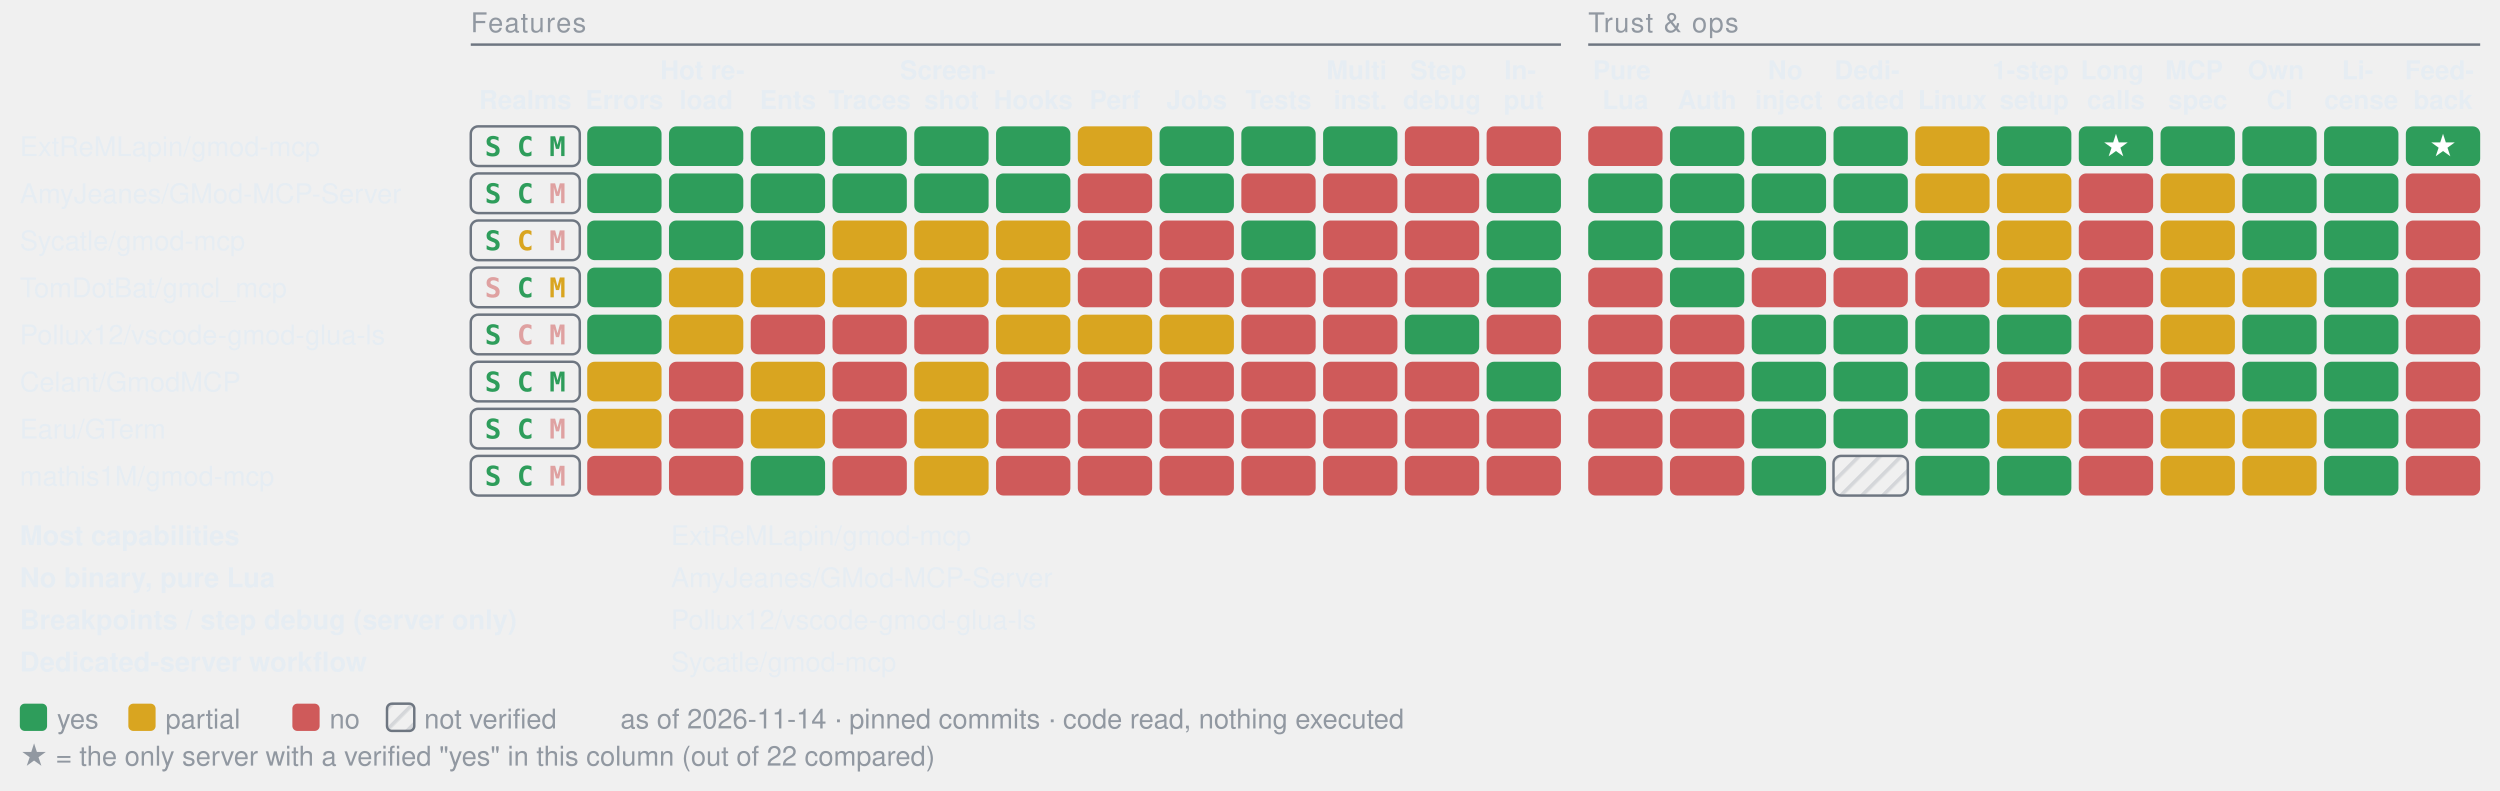
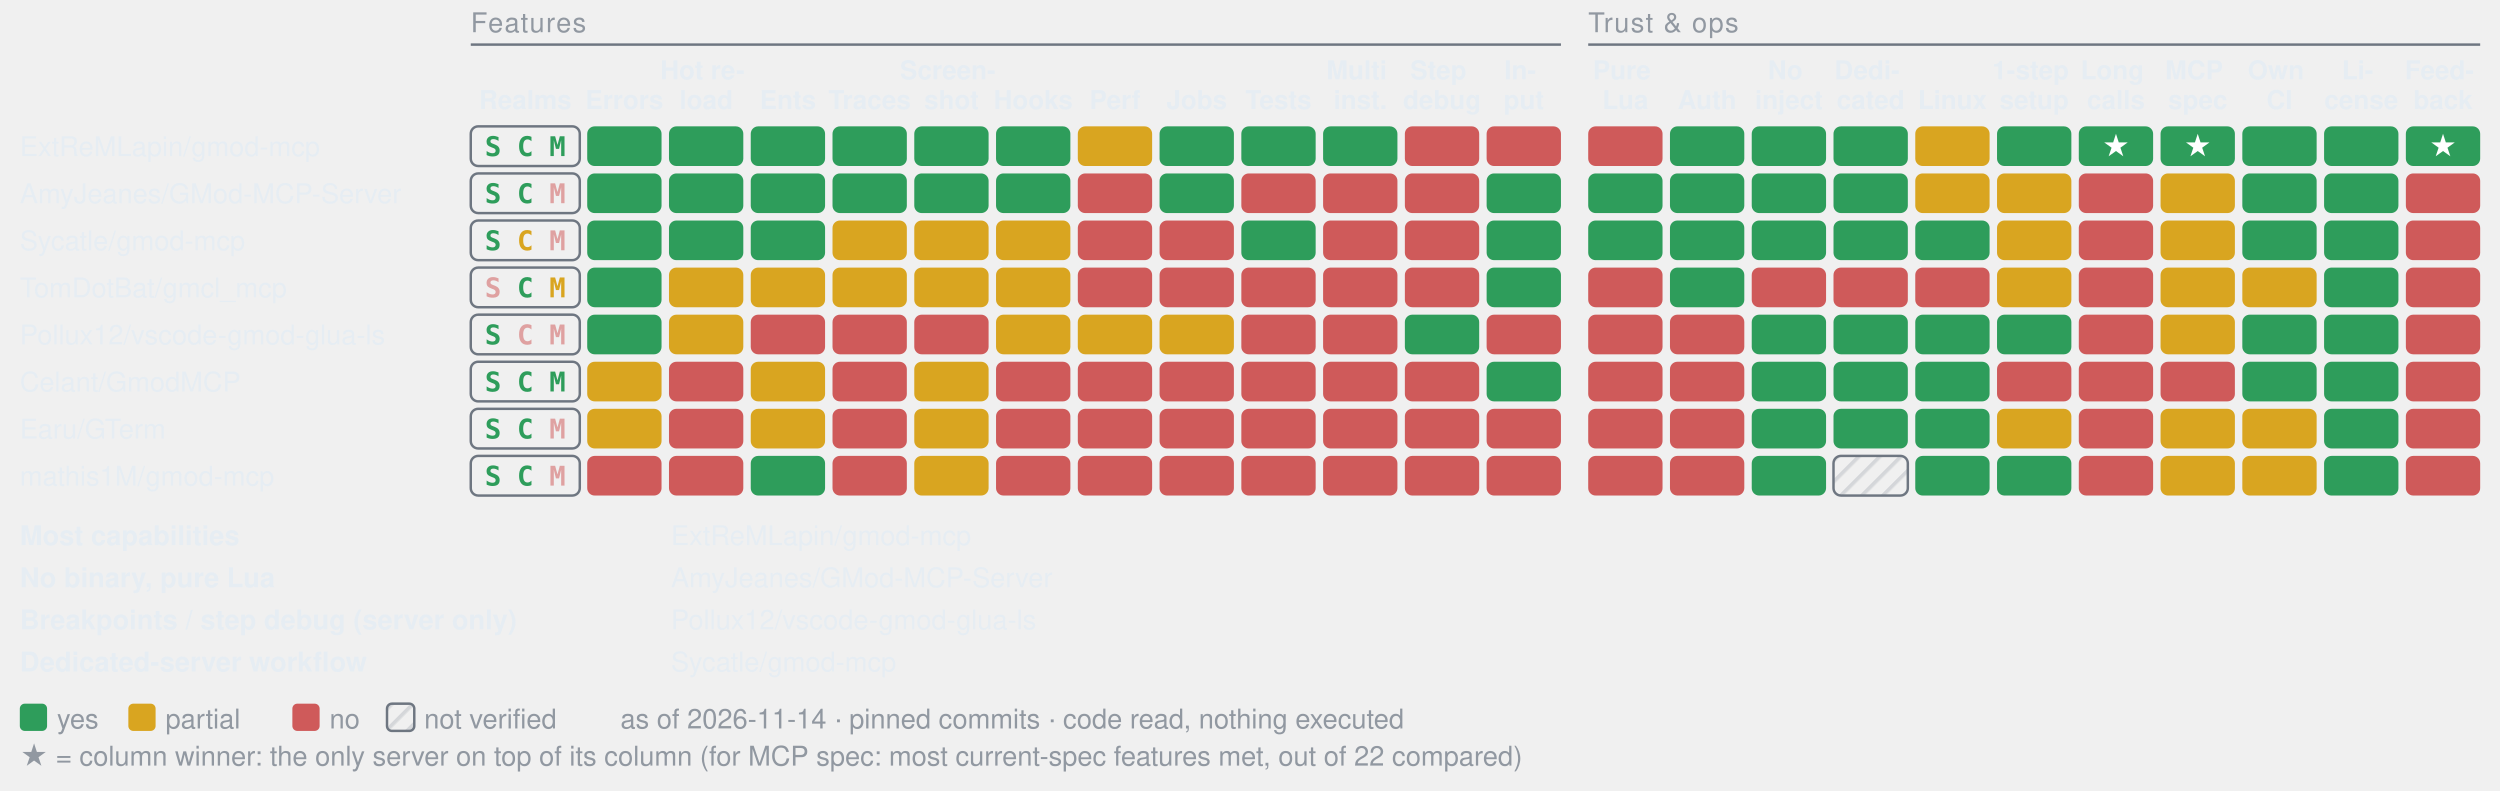
<svg xmlns="http://www.w3.org/2000/svg" width="1009" height="319" viewBox="0 0 1009 319" role="img" aria-label="Comparison of Garry's Mod MCP servers">
  <style>.hdr,.repo,.pick,.pickrepo,.foot,.grp,.realm,.star{font-family:-apple-system,'Segoe UI',Helvetica,Arial,sans-serif}.repo,.pickrepo{font-size:11px;fill:#e6edf3}.pick{font-size:11px;font-weight:700;fill:#e6edf3}.hdr{font-size:10.5px;font-weight:600;fill:#e6edf3}.grp{font-size:11px;letter-spacing:.05em;fill:#9198a1}.grpline{stroke:#6e7681;stroke-width:1}.foot{font-size:11px;fill:#9198a1}.star{font-size:11px;fill:#fff}.realm{font-family:ui-monospace,Menlo,Consolas,monospace;font-size:11px;font-weight:700}.r-yes{fill:#2e9d5b}.r-partial{fill:#d9a520}.r-no{fill:#c94040;opacity:.45}.r-unverified{fill:#9198a1;opacity:.6}.realms{stroke:#6e7681;stroke-width:1}.v-no{opacity:.85}.v-unverified{stroke:#6e7681;stroke-width:1}.hatchline{stroke:#8b949e;stroke-width:3;opacity:.27}</style>
  <defs>
    <pattern id="hatch" patternUnits="userSpaceOnUse" width="6" height="6" patternTransform="rotate(45)">
      <line class="hatchline" x1="0" y1="0" x2="0" y2="6" />
    </pattern>
  </defs>
  <text class="grp" x="190" y="13">Features</text>
  <line class="grpline" x1="190" y1="18" x2="630" y2="18" />
  <text class="grp" x="641" y="13">Trust &amp; ops</text>
  <line class="grpline" x1="641" y1="18" x2="1001" y2="18" />
  <text class="hdr" x="212" text-anchor="middle">
    <tspan x="212" y="44">Realms</tspan>
  </text>
  <text class="hdr" x="252" text-anchor="middle">
    <tspan x="252" y="44">Errors</tspan>
  </text>
  <text class="hdr" x="285" text-anchor="middle">
    <tspan x="285" y="32">Hot re-</tspan>
    <tspan x="285" y="44">load</tspan>
  </text>
  <text class="hdr" x="318" text-anchor="middle">
    <tspan x="318" y="44">Ents</tspan>
  </text>
  <text class="hdr" x="351" text-anchor="middle">
    <tspan x="351" y="44">Traces</tspan>
  </text>
  <text class="hdr" x="384" text-anchor="middle">
    <tspan x="384" y="32">Screen-</tspan>
    <tspan x="384" y="44">shot</tspan>
  </text>
  <text class="hdr" x="417" text-anchor="middle">
    <tspan x="417" y="44">Hooks</tspan>
  </text>
  <text class="hdr" x="450" text-anchor="middle">
    <tspan x="450" y="44">Perf</tspan>
  </text>
  <text class="hdr" x="483" text-anchor="middle">
    <tspan x="483" y="44">Jobs</tspan>
  </text>
  <text class="hdr" x="516" text-anchor="middle">
    <tspan x="516" y="44">Tests</tspan>
  </text>
  <text class="hdr" x="549" text-anchor="middle">
    <tspan x="549" y="32">Multi</tspan>
    <tspan x="549" y="44">inst.</tspan>
  </text>
  <text class="hdr" x="582" text-anchor="middle">
    <tspan x="582" y="32">Step</tspan>
    <tspan x="582" y="44">debug</tspan>
  </text>
  <text class="hdr" x="615" text-anchor="middle">
    <tspan x="615" y="32">In-</tspan>
    <tspan x="615" y="44">put</tspan>
  </text>
  <text class="hdr" x="656" text-anchor="middle">
    <tspan x="656" y="32">Pure</tspan>
    <tspan x="656" y="44">Lua</tspan>
  </text>
  <text class="hdr" x="689" text-anchor="middle">
    <tspan x="689" y="44">Auth</tspan>
  </text>
  <text class="hdr" x="722" text-anchor="middle">
    <tspan x="722" y="32">No</tspan>
    <tspan x="722" y="44">inject</tspan>
  </text>
  <text class="hdr" x="755" text-anchor="middle">
    <tspan x="755" y="32">Dedi-</tspan>
    <tspan x="755" y="44">cated</tspan>
  </text>
  <text class="hdr" x="788" text-anchor="middle">
    <tspan x="788" y="44">Linux</tspan>
  </text>
  <text class="hdr" x="821" text-anchor="middle">
    <tspan x="821" y="32">1-step</tspan>
    <tspan x="821" y="44">setup</tspan>
  </text>
  <text class="hdr" x="854" text-anchor="middle">
    <tspan x="854" y="32">Long</tspan>
    <tspan x="854" y="44">calls</tspan>
  </text>
  <text class="hdr" x="887" text-anchor="middle">
    <tspan x="887" y="32">MCP</tspan>
    <tspan x="887" y="44">spec</tspan>
  </text>
  <text class="hdr" x="920" text-anchor="middle">
    <tspan x="920" y="32">Own</tspan>
    <tspan x="920" y="44">CI</tspan>
  </text>
  <text class="hdr" x="953" text-anchor="middle">
    <tspan x="953" y="32">Li-</tspan>
    <tspan x="953" y="44">cense</tspan>
  </text>
  <text class="hdr" x="986" text-anchor="middle">
    <tspan x="986" y="32">Feed-</tspan>
    <tspan x="986" y="44">back</tspan>
  </text>
  <text class="repo" x="8" y="63">ExtReMLapin/gmod-mcp</text>
  <rect class="cell realms" x="190" y="51" width="44" height="16" rx="3" fill="none" />
  <text class="realm r-yes" x="199" y="63" text-anchor="middle">S</text>
  <text class="realm r-yes" x="212" y="63" text-anchor="middle">C</text>
  <text class="realm r-yes" x="225" y="63" text-anchor="middle">M</text>
  <rect class="cell v-yes" x="237" y="51" width="30" height="16" rx="3" fill="#2e9d5b" />
  <rect class="cell v-yes" x="270" y="51" width="30" height="16" rx="3" fill="#2e9d5b" />
  <rect class="cell v-yes" x="303" y="51" width="30" height="16" rx="3" fill="#2e9d5b" />
  <rect class="cell v-yes" x="336" y="51" width="30" height="16" rx="3" fill="#2e9d5b" />
  <rect class="cell v-yes" x="369" y="51" width="30" height="16" rx="3" fill="#2e9d5b" />
  <rect class="cell v-yes" x="402" y="51" width="30" height="16" rx="3" fill="#2e9d5b" />
  <rect class="cell v-partial" x="435" y="51" width="30" height="16" rx="3" fill="#d9a520" />
  <rect class="cell v-yes" x="468" y="51" width="30" height="16" rx="3" fill="#2e9d5b" />
  <rect class="cell v-yes" x="501" y="51" width="30" height="16" rx="3" fill="#2e9d5b" />
  <rect class="cell v-yes" x="534" y="51" width="30" height="16" rx="3" fill="#2e9d5b" />
  <rect class="cell v-no" x="567" y="51" width="30" height="16" rx="3" fill="#c94040" />
  <rect class="cell v-no" x="600" y="51" width="30" height="16" rx="3" fill="#c94040" />
  <rect class="cell v-no" x="641" y="51" width="30" height="16" rx="3" fill="#c94040" />
  <rect class="cell v-yes" x="674" y="51" width="30" height="16" rx="3" fill="#2e9d5b" />
  <rect class="cell v-yes" x="707" y="51" width="30" height="16" rx="3" fill="#2e9d5b" />
  <rect class="cell v-yes" x="740" y="51" width="30" height="16" rx="3" fill="#2e9d5b" />
  <rect class="cell v-partial" x="773" y="51" width="30" height="16" rx="3" fill="#d9a520" />
  <rect class="cell v-yes" x="806" y="51" width="30" height="16" rx="3" fill="#2e9d5b" />
  <rect class="cell v-yes" x="839" y="51" width="30" height="16" rx="3" fill="#2e9d5b" />
  <text class="star" x="854" y="63" text-anchor="middle">★</text>
  <rect class="cell v-yes" x="872" y="51" width="30" height="16" rx="3" fill="#2e9d5b" />
+   <text class="star" x="887" y="63" text-anchor="middle">★</text>
  <rect class="cell v-yes" x="905" y="51" width="30" height="16" rx="3" fill="#2e9d5b" />
  <rect class="cell v-yes" x="938" y="51" width="30" height="16" rx="3" fill="#2e9d5b" />
  <rect class="cell v-yes" x="971" y="51" width="30" height="16" rx="3" fill="#2e9d5b" />
  <text class="star" x="986" y="63" text-anchor="middle">★</text>
  <text class="repo" x="8" y="82">AmyJeanes/GMod-MCP-Server</text>
  <rect class="cell realms" x="190" y="70" width="44" height="16" rx="3" fill="none" />
  <text class="realm r-yes" x="199" y="82" text-anchor="middle">S</text>
  <text class="realm r-yes" x="212" y="82" text-anchor="middle">C</text>
  <text class="realm r-no" x="225" y="82" text-anchor="middle">M</text>
  <rect class="cell v-yes" x="237" y="70" width="30" height="16" rx="3" fill="#2e9d5b" />
  <rect class="cell v-yes" x="270" y="70" width="30" height="16" rx="3" fill="#2e9d5b" />
  <rect class="cell v-yes" x="303" y="70" width="30" height="16" rx="3" fill="#2e9d5b" />
  <rect class="cell v-yes" x="336" y="70" width="30" height="16" rx="3" fill="#2e9d5b" />
  <rect class="cell v-yes" x="369" y="70" width="30" height="16" rx="3" fill="#2e9d5b" />
  <rect class="cell v-yes" x="402" y="70" width="30" height="16" rx="3" fill="#2e9d5b" />
  <rect class="cell v-no" x="435" y="70" width="30" height="16" rx="3" fill="#c94040" />
  <rect class="cell v-yes" x="468" y="70" width="30" height="16" rx="3" fill="#2e9d5b" />
  <rect class="cell v-no" x="501" y="70" width="30" height="16" rx="3" fill="#c94040" />
  <rect class="cell v-no" x="534" y="70" width="30" height="16" rx="3" fill="#c94040" />
  <rect class="cell v-no" x="567" y="70" width="30" height="16" rx="3" fill="#c94040" />
  <rect class="cell v-yes" x="600" y="70" width="30" height="16" rx="3" fill="#2e9d5b" />
  <rect class="cell v-yes" x="641" y="70" width="30" height="16" rx="3" fill="#2e9d5b" />
  <rect class="cell v-yes" x="674" y="70" width="30" height="16" rx="3" fill="#2e9d5b" />
  <rect class="cell v-yes" x="707" y="70" width="30" height="16" rx="3" fill="#2e9d5b" />
  <rect class="cell v-yes" x="740" y="70" width="30" height="16" rx="3" fill="#2e9d5b" />
  <rect class="cell v-partial" x="773" y="70" width="30" height="16" rx="3" fill="#d9a520" />
  <rect class="cell v-partial" x="806" y="70" width="30" height="16" rx="3" fill="#d9a520" />
  <rect class="cell v-no" x="839" y="70" width="30" height="16" rx="3" fill="#c94040" />
  <rect class="cell v-partial" x="872" y="70" width="30" height="16" rx="3" fill="#d9a520" />
  <rect class="cell v-yes" x="905" y="70" width="30" height="16" rx="3" fill="#2e9d5b" />
  <rect class="cell v-yes" x="938" y="70" width="30" height="16" rx="3" fill="#2e9d5b" />
  <rect class="cell v-no" x="971" y="70" width="30" height="16" rx="3" fill="#c94040" />
  <text class="repo" x="8" y="101">Sycatle/gmod-mcp</text>
  <rect class="cell realms" x="190" y="89" width="44" height="16" rx="3" fill="none" />
  <text class="realm r-yes" x="199" y="101" text-anchor="middle">S</text>
  <text class="realm r-partial" x="212" y="101" text-anchor="middle">C</text>
  <text class="realm r-no" x="225" y="101" text-anchor="middle">M</text>
  <rect class="cell v-yes" x="237" y="89" width="30" height="16" rx="3" fill="#2e9d5b" />
  <rect class="cell v-yes" x="270" y="89" width="30" height="16" rx="3" fill="#2e9d5b" />
  <rect class="cell v-yes" x="303" y="89" width="30" height="16" rx="3" fill="#2e9d5b" />
  <rect class="cell v-partial" x="336" y="89" width="30" height="16" rx="3" fill="#d9a520" />
  <rect class="cell v-partial" x="369" y="89" width="30" height="16" rx="3" fill="#d9a520" />
  <rect class="cell v-partial" x="402" y="89" width="30" height="16" rx="3" fill="#d9a520" />
  <rect class="cell v-no" x="435" y="89" width="30" height="16" rx="3" fill="#c94040" />
  <rect class="cell v-no" x="468" y="89" width="30" height="16" rx="3" fill="#c94040" />
  <rect class="cell v-yes" x="501" y="89" width="30" height="16" rx="3" fill="#2e9d5b" />
  <rect class="cell v-no" x="534" y="89" width="30" height="16" rx="3" fill="#c94040" />
  <rect class="cell v-no" x="567" y="89" width="30" height="16" rx="3" fill="#c94040" />
  <rect class="cell v-yes" x="600" y="89" width="30" height="16" rx="3" fill="#2e9d5b" />
  <rect class="cell v-yes" x="641" y="89" width="30" height="16" rx="3" fill="#2e9d5b" />
  <rect class="cell v-yes" x="674" y="89" width="30" height="16" rx="3" fill="#2e9d5b" />
  <rect class="cell v-yes" x="707" y="89" width="30" height="16" rx="3" fill="#2e9d5b" />
  <rect class="cell v-yes" x="740" y="89" width="30" height="16" rx="3" fill="#2e9d5b" />
  <rect class="cell v-yes" x="773" y="89" width="30" height="16" rx="3" fill="#2e9d5b" />
  <rect class="cell v-partial" x="806" y="89" width="30" height="16" rx="3" fill="#d9a520" />
  <rect class="cell v-no" x="839" y="89" width="30" height="16" rx="3" fill="#c94040" />
  <rect class="cell v-partial" x="872" y="89" width="30" height="16" rx="3" fill="#d9a520" />
  <rect class="cell v-yes" x="905" y="89" width="30" height="16" rx="3" fill="#2e9d5b" />
  <rect class="cell v-yes" x="938" y="89" width="30" height="16" rx="3" fill="#2e9d5b" />
  <rect class="cell v-no" x="971" y="89" width="30" height="16" rx="3" fill="#c94040" />
  <text class="repo" x="8" y="120">TomDotBat/gmcl_mcp</text>
  <rect class="cell realms" x="190" y="108" width="44" height="16" rx="3" fill="none" />
  <text class="realm r-no" x="199" y="120" text-anchor="middle">S</text>
  <text class="realm r-yes" x="212" y="120" text-anchor="middle">C</text>
  <text class="realm r-partial" x="225" y="120" text-anchor="middle">M</text>
  <rect class="cell v-yes" x="237" y="108" width="30" height="16" rx="3" fill="#2e9d5b" />
  <rect class="cell v-partial" x="270" y="108" width="30" height="16" rx="3" fill="#d9a520" />
  <rect class="cell v-partial" x="303" y="108" width="30" height="16" rx="3" fill="#d9a520" />
  <rect class="cell v-partial" x="336" y="108" width="30" height="16" rx="3" fill="#d9a520" />
  <rect class="cell v-partial" x="369" y="108" width="30" height="16" rx="3" fill="#d9a520" />
  <rect class="cell v-partial" x="402" y="108" width="30" height="16" rx="3" fill="#d9a520" />
  <rect class="cell v-no" x="435" y="108" width="30" height="16" rx="3" fill="#c94040" />
  <rect class="cell v-no" x="468" y="108" width="30" height="16" rx="3" fill="#c94040" />
  <rect class="cell v-no" x="501" y="108" width="30" height="16" rx="3" fill="#c94040" />
  <rect class="cell v-no" x="534" y="108" width="30" height="16" rx="3" fill="#c94040" />
  <rect class="cell v-no" x="567" y="108" width="30" height="16" rx="3" fill="#c94040" />
  <rect class="cell v-yes" x="600" y="108" width="30" height="16" rx="3" fill="#2e9d5b" />
  <rect class="cell v-no" x="641" y="108" width="30" height="16" rx="3" fill="#c94040" />
  <rect class="cell v-yes" x="674" y="108" width="30" height="16" rx="3" fill="#2e9d5b" />
  <rect class="cell v-no" x="707" y="108" width="30" height="16" rx="3" fill="#c94040" />
  <rect class="cell v-no" x="740" y="108" width="30" height="16" rx="3" fill="#c94040" />
  <rect class="cell v-no" x="773" y="108" width="30" height="16" rx="3" fill="#c94040" />
  <rect class="cell v-partial" x="806" y="108" width="30" height="16" rx="3" fill="#d9a520" />
  <rect class="cell v-no" x="839" y="108" width="30" height="16" rx="3" fill="#c94040" />
  <rect class="cell v-partial" x="872" y="108" width="30" height="16" rx="3" fill="#d9a520" />
  <rect class="cell v-partial" x="905" y="108" width="30" height="16" rx="3" fill="#d9a520" />
  <rect class="cell v-yes" x="938" y="108" width="30" height="16" rx="3" fill="#2e9d5b" />
  <rect class="cell v-no" x="971" y="108" width="30" height="16" rx="3" fill="#c94040" />
  <text class="repo" x="8" y="139">Pollux12/vscode-gmod-glua-ls</text>
  <rect class="cell realms" x="190" y="127" width="44" height="16" rx="3" fill="none" />
  <text class="realm r-yes" x="199" y="139" text-anchor="middle">S</text>
  <text class="realm r-no" x="212" y="139" text-anchor="middle">C</text>
  <text class="realm r-no" x="225" y="139" text-anchor="middle">M</text>
  <rect class="cell v-yes" x="237" y="127" width="30" height="16" rx="3" fill="#2e9d5b" />
  <rect class="cell v-partial" x="270" y="127" width="30" height="16" rx="3" fill="#d9a520" />
  <rect class="cell v-no" x="303" y="127" width="30" height="16" rx="3" fill="#c94040" />
  <rect class="cell v-no" x="336" y="127" width="30" height="16" rx="3" fill="#c94040" />
  <rect class="cell v-no" x="369" y="127" width="30" height="16" rx="3" fill="#c94040" />
  <rect class="cell v-partial" x="402" y="127" width="30" height="16" rx="3" fill="#d9a520" />
  <rect class="cell v-partial" x="435" y="127" width="30" height="16" rx="3" fill="#d9a520" />
  <rect class="cell v-partial" x="468" y="127" width="30" height="16" rx="3" fill="#d9a520" />
  <rect class="cell v-no" x="501" y="127" width="30" height="16" rx="3" fill="#c94040" />
  <rect class="cell v-no" x="534" y="127" width="30" height="16" rx="3" fill="#c94040" />
  <rect class="cell v-yes" x="567" y="127" width="30" height="16" rx="3" fill="#2e9d5b" />
  <rect class="cell v-no" x="600" y="127" width="30" height="16" rx="3" fill="#c94040" />
  <rect class="cell v-no" x="641" y="127" width="30" height="16" rx="3" fill="#c94040" />
  <rect class="cell v-no" x="674" y="127" width="30" height="16" rx="3" fill="#c94040" />
  <rect class="cell v-yes" x="707" y="127" width="30" height="16" rx="3" fill="#2e9d5b" />
  <rect class="cell v-yes" x="740" y="127" width="30" height="16" rx="3" fill="#2e9d5b" />
  <rect class="cell v-yes" x="773" y="127" width="30" height="16" rx="3" fill="#2e9d5b" />
  <rect class="cell v-yes" x="806" y="127" width="30" height="16" rx="3" fill="#2e9d5b" />
  <rect class="cell v-no" x="839" y="127" width="30" height="16" rx="3" fill="#c94040" />
  <rect class="cell v-partial" x="872" y="127" width="30" height="16" rx="3" fill="#d9a520" />
  <rect class="cell v-yes" x="905" y="127" width="30" height="16" rx="3" fill="#2e9d5b" />
  <rect class="cell v-yes" x="938" y="127" width="30" height="16" rx="3" fill="#2e9d5b" />
  <rect class="cell v-no" x="971" y="127" width="30" height="16" rx="3" fill="#c94040" />
  <text class="repo" x="8" y="158">Celant/GmodMCP</text>
  <rect class="cell realms" x="190" y="146" width="44" height="16" rx="3" fill="none" />
  <text class="realm r-yes" x="199" y="158" text-anchor="middle">S</text>
  <text class="realm r-yes" x="212" y="158" text-anchor="middle">C</text>
  <text class="realm r-yes" x="225" y="158" text-anchor="middle">M</text>
  <rect class="cell v-partial" x="237" y="146" width="30" height="16" rx="3" fill="#d9a520" />
  <rect class="cell v-no" x="270" y="146" width="30" height="16" rx="3" fill="#c94040" />
  <rect class="cell v-partial" x="303" y="146" width="30" height="16" rx="3" fill="#d9a520" />
  <rect class="cell v-no" x="336" y="146" width="30" height="16" rx="3" fill="#c94040" />
  <rect class="cell v-partial" x="369" y="146" width="30" height="16" rx="3" fill="#d9a520" />
  <rect class="cell v-no" x="402" y="146" width="30" height="16" rx="3" fill="#c94040" />
  <rect class="cell v-no" x="435" y="146" width="30" height="16" rx="3" fill="#c94040" />
  <rect class="cell v-no" x="468" y="146" width="30" height="16" rx="3" fill="#c94040" />
  <rect class="cell v-no" x="501" y="146" width="30" height="16" rx="3" fill="#c94040" />
  <rect class="cell v-no" x="534" y="146" width="30" height="16" rx="3" fill="#c94040" />
  <rect class="cell v-no" x="567" y="146" width="30" height="16" rx="3" fill="#c94040" />
  <rect class="cell v-yes" x="600" y="146" width="30" height="16" rx="3" fill="#2e9d5b" />
  <rect class="cell v-no" x="641" y="146" width="30" height="16" rx="3" fill="#c94040" />
  <rect class="cell v-no" x="674" y="146" width="30" height="16" rx="3" fill="#c94040" />
  <rect class="cell v-yes" x="707" y="146" width="30" height="16" rx="3" fill="#2e9d5b" />
  <rect class="cell v-yes" x="740" y="146" width="30" height="16" rx="3" fill="#2e9d5b" />
  <rect class="cell v-yes" x="773" y="146" width="30" height="16" rx="3" fill="#2e9d5b" />
  <rect class="cell v-no" x="806" y="146" width="30" height="16" rx="3" fill="#c94040" />
  <rect class="cell v-no" x="839" y="146" width="30" height="16" rx="3" fill="#c94040" />
  <rect class="cell v-no" x="872" y="146" width="30" height="16" rx="3" fill="#c94040" />
  <rect class="cell v-yes" x="905" y="146" width="30" height="16" rx="3" fill="#2e9d5b" />
  <rect class="cell v-yes" x="938" y="146" width="30" height="16" rx="3" fill="#2e9d5b" />
  <rect class="cell v-no" x="971" y="146" width="30" height="16" rx="3" fill="#c94040" />
  <text class="repo" x="8" y="177">Earu/GTerm</text>
  <rect class="cell realms" x="190" y="165" width="44" height="16" rx="3" fill="none" />
  <text class="realm r-yes" x="199" y="177" text-anchor="middle">S</text>
  <text class="realm r-yes" x="212" y="177" text-anchor="middle">C</text>
  <text class="realm r-no" x="225" y="177" text-anchor="middle">M</text>
  <rect class="cell v-partial" x="237" y="165" width="30" height="16" rx="3" fill="#d9a520" />
  <rect class="cell v-no" x="270" y="165" width="30" height="16" rx="3" fill="#c94040" />
  <rect class="cell v-partial" x="303" y="165" width="30" height="16" rx="3" fill="#d9a520" />
  <rect class="cell v-no" x="336" y="165" width="30" height="16" rx="3" fill="#c94040" />
  <rect class="cell v-partial" x="369" y="165" width="30" height="16" rx="3" fill="#d9a520" />
  <rect class="cell v-no" x="402" y="165" width="30" height="16" rx="3" fill="#c94040" />
  <rect class="cell v-no" x="435" y="165" width="30" height="16" rx="3" fill="#c94040" />
  <rect class="cell v-no" x="468" y="165" width="30" height="16" rx="3" fill="#c94040" />
  <rect class="cell v-no" x="501" y="165" width="30" height="16" rx="3" fill="#c94040" />
  <rect class="cell v-no" x="534" y="165" width="30" height="16" rx="3" fill="#c94040" />
  <rect class="cell v-no" x="567" y="165" width="30" height="16" rx="3" fill="#c94040" />
  <rect class="cell v-no" x="600" y="165" width="30" height="16" rx="3" fill="#c94040" />
  <rect class="cell v-no" x="641" y="165" width="30" height="16" rx="3" fill="#c94040" />
  <rect class="cell v-no" x="674" y="165" width="30" height="16" rx="3" fill="#c94040" />
  <rect class="cell v-yes" x="707" y="165" width="30" height="16" rx="3" fill="#2e9d5b" />
  <rect class="cell v-yes" x="740" y="165" width="30" height="16" rx="3" fill="#2e9d5b" />
  <rect class="cell v-yes" x="773" y="165" width="30" height="16" rx="3" fill="#2e9d5b" />
  <rect class="cell v-partial" x="806" y="165" width="30" height="16" rx="3" fill="#d9a520" />
  <rect class="cell v-no" x="839" y="165" width="30" height="16" rx="3" fill="#c94040" />
  <rect class="cell v-partial" x="872" y="165" width="30" height="16" rx="3" fill="#d9a520" />
  <rect class="cell v-partial" x="905" y="165" width="30" height="16" rx="3" fill="#d9a520" />
  <rect class="cell v-yes" x="938" y="165" width="30" height="16" rx="3" fill="#2e9d5b" />
  <rect class="cell v-no" x="971" y="165" width="30" height="16" rx="3" fill="#c94040" />
  <text class="repo" x="8" y="196">mathis1M/gmod-mcp</text>
  <rect class="cell realms" x="190" y="184" width="44" height="16" rx="3" fill="none" />
  <text class="realm r-yes" x="199" y="196" text-anchor="middle">S</text>
  <text class="realm r-yes" x="212" y="196" text-anchor="middle">C</text>
  <text class="realm r-no" x="225" y="196" text-anchor="middle">M</text>
  <rect class="cell v-no" x="237" y="184" width="30" height="16" rx="3" fill="#c94040" />
  <rect class="cell v-no" x="270" y="184" width="30" height="16" rx="3" fill="#c94040" />
  <rect class="cell v-yes" x="303" y="184" width="30" height="16" rx="3" fill="#2e9d5b" />
  <rect class="cell v-no" x="336" y="184" width="30" height="16" rx="3" fill="#c94040" />
  <rect class="cell v-partial" x="369" y="184" width="30" height="16" rx="3" fill="#d9a520" />
  <rect class="cell v-no" x="402" y="184" width="30" height="16" rx="3" fill="#c94040" />
  <rect class="cell v-no" x="435" y="184" width="30" height="16" rx="3" fill="#c94040" />
  <rect class="cell v-no" x="468" y="184" width="30" height="16" rx="3" fill="#c94040" />
  <rect class="cell v-no" x="501" y="184" width="30" height="16" rx="3" fill="#c94040" />
  <rect class="cell v-no" x="534" y="184" width="30" height="16" rx="3" fill="#c94040" />
  <rect class="cell v-no" x="567" y="184" width="30" height="16" rx="3" fill="#c94040" />
  <rect class="cell v-no" x="600" y="184" width="30" height="16" rx="3" fill="#c94040" />
  <rect class="cell v-no" x="641" y="184" width="30" height="16" rx="3" fill="#c94040" />
  <rect class="cell v-no" x="674" y="184" width="30" height="16" rx="3" fill="#c94040" />
  <rect class="cell v-yes" x="707" y="184" width="30" height="16" rx="3" fill="#2e9d5b" />
  <rect class="cell v-unverified" x="740" y="184" width="30" height="16" rx="3" fill="url(#hatch)" />
  <rect class="cell v-yes" x="773" y="184" width="30" height="16" rx="3" fill="#2e9d5b" />
  <rect class="cell v-yes" x="806" y="184" width="30" height="16" rx="3" fill="#2e9d5b" />
  <rect class="cell v-no" x="839" y="184" width="30" height="16" rx="3" fill="#c94040" />
  <rect class="cell v-partial" x="872" y="184" width="30" height="16" rx="3" fill="#d9a520" />
  <rect class="cell v-partial" x="905" y="184" width="30" height="16" rx="3" fill="#d9a520" />
  <rect class="cell v-yes" x="938" y="184" width="30" height="16" rx="3" fill="#2e9d5b" />
  <rect class="cell v-no" x="971" y="184" width="30" height="16" rx="3" fill="#c94040" />
  <text class="pick" x="8" y="220">Most capabilities</text>
  <text class="pickrepo" x="270.8" y="220">ExtReMLapin/gmod-mcp</text>
  <text class="pick" x="8" y="237">No binary, pure Lua</text>
  <text class="pickrepo" x="270.8" y="237">AmyJeanes/GMod-MCP-Server</text>
  <text class="pick" x="8" y="254">Breakpoints / step debug (server only)</text>
  <text class="pickrepo" x="270.8" y="254">Pollux12/vscode-gmod-glua-ls</text>
  <text class="pick" x="8" y="271">Dedicated-server workflow</text>
  <text class="pickrepo" x="270.8" y="271">Sycatle/gmod-mcp</text>
  <rect class="sw v-yes" x="8" y="284" width="11" height="11" rx="2" fill="#2e9d5b" />
  <text class="foot" x="23" y="294">yes</text>
  <rect class="sw v-partial" x="51.8" y="284" width="11" height="11" rx="2" fill="#d9a520" />
  <text class="foot" x="66.8" y="294">partial</text>
  <rect class="sw v-no" x="118" y="284" width="11" height="11" rx="2" fill="#c94040" />
  <text class="foot" x="133" y="294">no</text>
  <rect class="sw v-unverified" x="156.2" y="284" width="11" height="11" rx="2" fill="url(#hatch)" />
  <text class="foot" x="171.2" y="294">not verified</text>
  <text class="foot" x="250.4" y="294">as of 2026-11-14 · pinned commits · code read, nothing executed</text>
-   <text class="foot" x="8" y="309">★ = the only server with a verified "yes" in this column (out of 22 compared)</text>
+   <text class="foot" x="8" y="309">★ = column winner: the only server on top of its column (for MCP spec: most current-spec features met, out of 22 compared)</text>
</svg>
